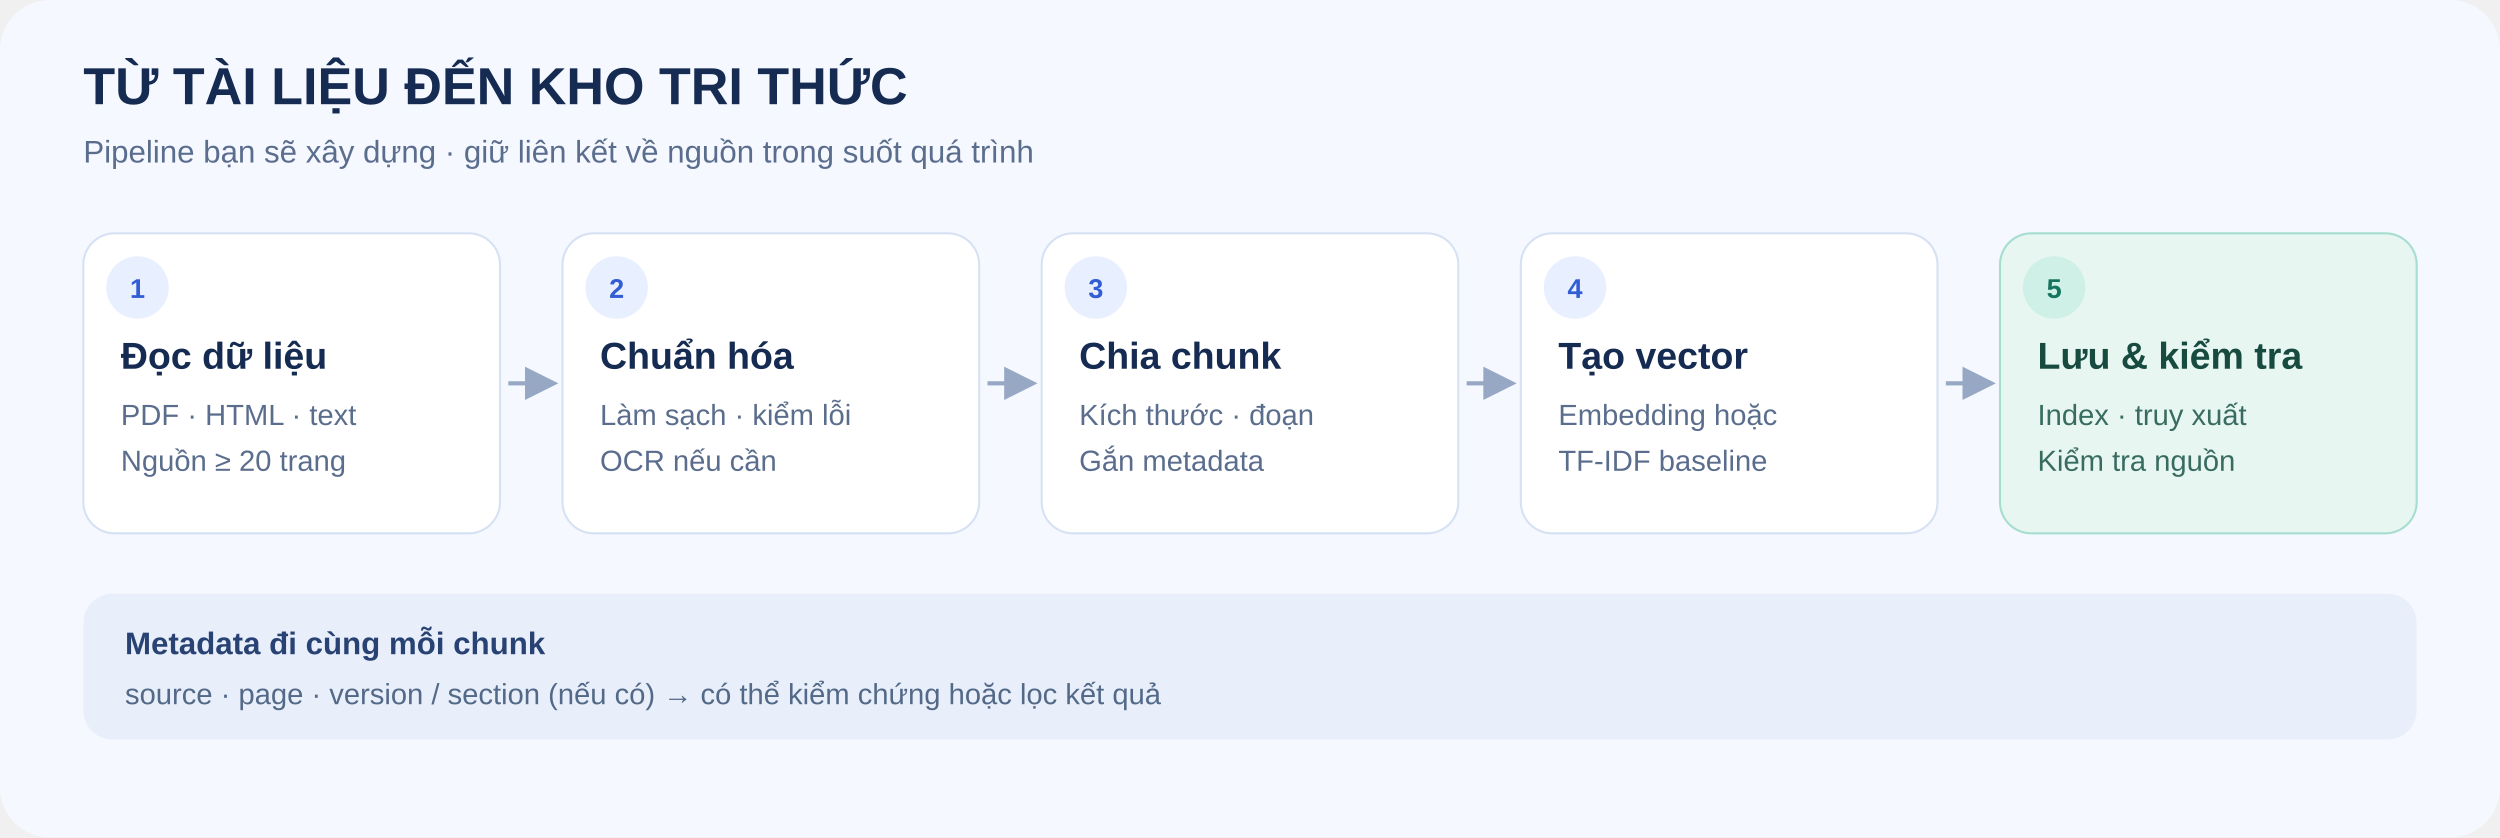
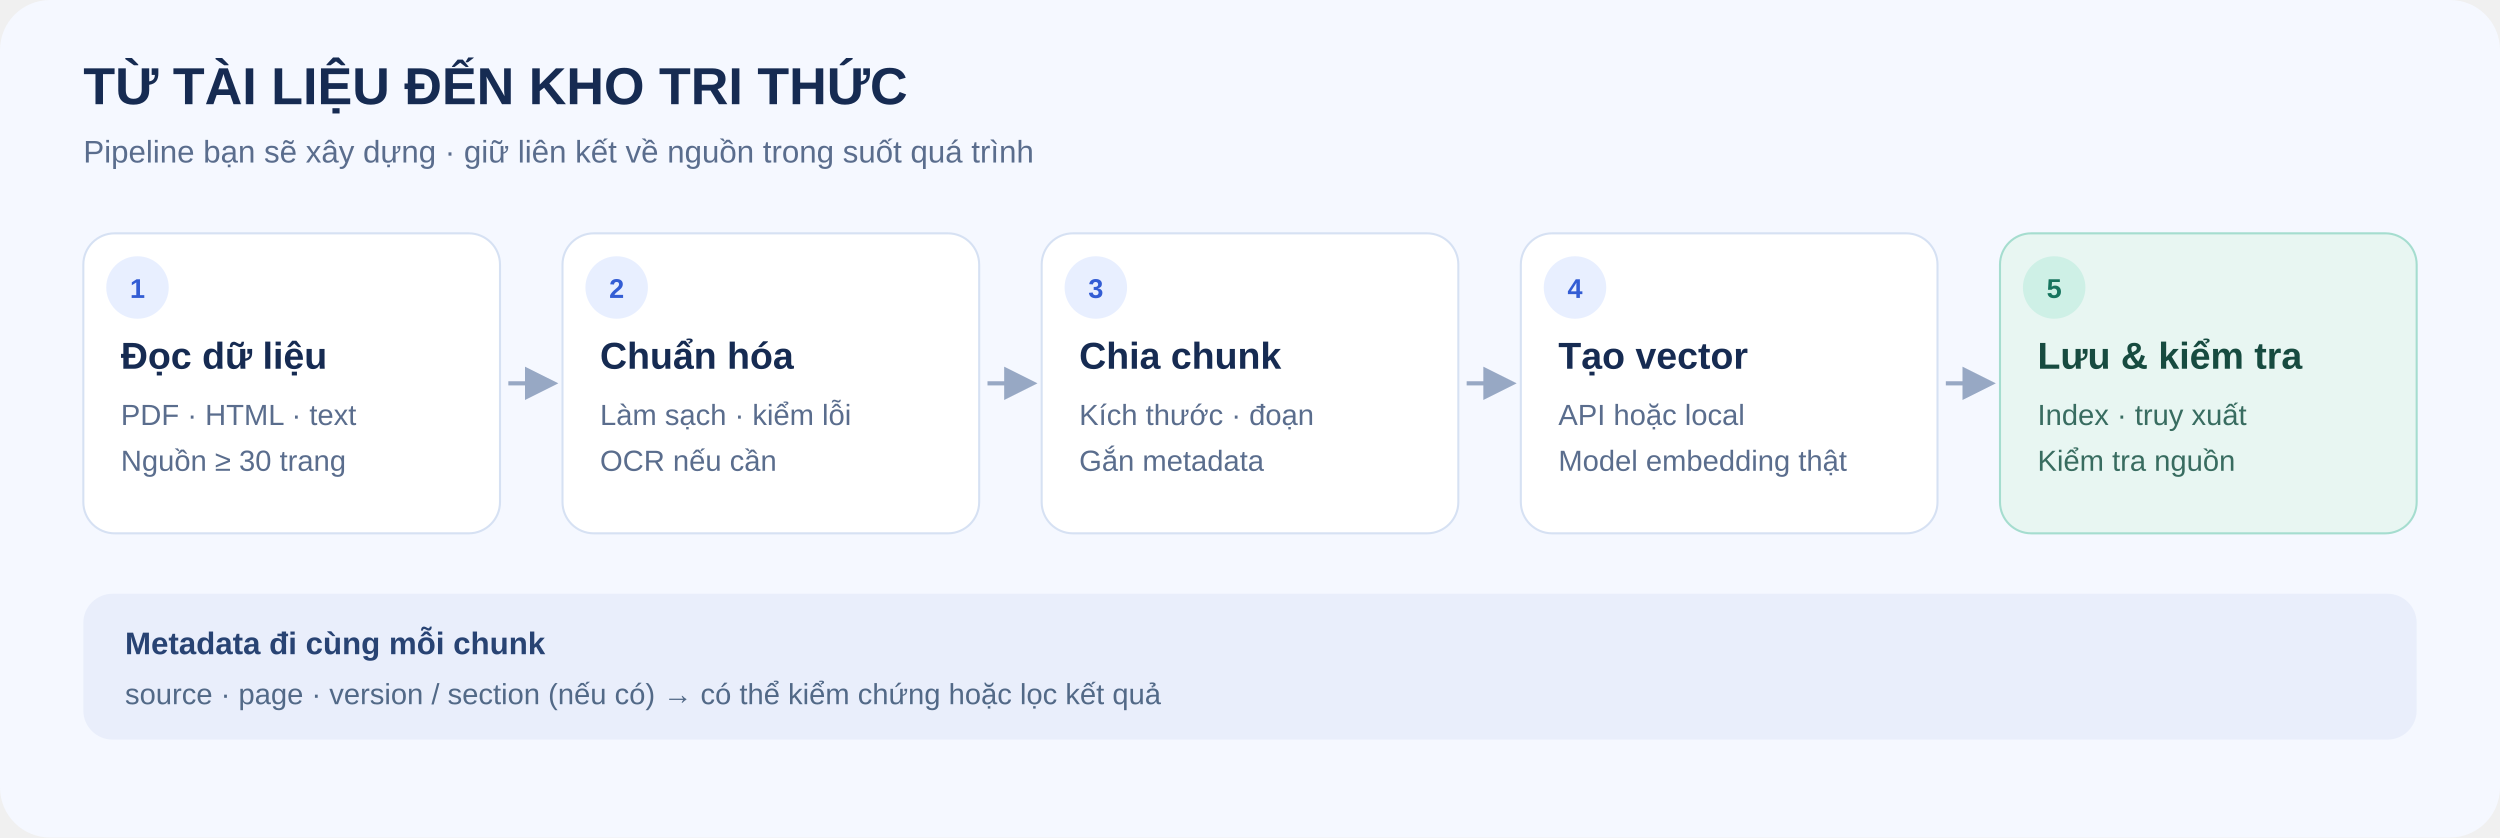
<svg xmlns="http://www.w3.org/2000/svg" width="1200" height="402" viewBox="0 0 1200 402" role="img" aria-labelledby="title desc">
  <defs>
    <marker id="arrow" markerWidth="8" markerHeight="8" refX="6" refY="4" orient="auto">
      <path d="M0,0 L8,4 L0,8 Z" fill="#97a8c4" />
    </marker>
  </defs>
  <rect width="1200" height="402" rx="24" fill="#f5f8ff" />
  <text x="40" y="50" font-family="Arial, sans-serif" font-size="25" font-weight="700" fill="#162b52">TỪ TÀI LIỆU ĐẾN KHO TRI THỨC</text>
  <text x="40" y="78" font-family="Arial, sans-serif" font-size="15" fill="#5a6d8d">Pipeline bạn sẽ xây dựng · giữ liên kết về nguồn trong suốt quá trình</text>
  <g font-family="Arial, sans-serif">
    <g transform="translate(40 112)">
      <rect width="200" height="144" rx="15" fill="#ffffff" stroke="#d6e1f3" />
      <circle cx="26" cy="26" r="15" fill="#e8efff" />
      <text x="26" y="31" text-anchor="middle" font-size="13" font-weight="700" fill="#335dd4">1</text>
      <text x="18" y="65" font-size="18" font-weight="700" fill="#162b52">Đọc dữ liệu</text>
      <text x="18" y="92" font-size="14" fill="#5a6d8d">PDF · HTML · text</text>
-       <text x="18" y="114" font-size="14" fill="#5a6d8d">Nguồn ≥ 20 trang</text>
+       <text x="18" y="114" font-size="14" fill="#5a6d8d">Nguồn ≥ 30 trang</text>
    </g>
    <g transform="translate(270 112)">
      <rect width="200" height="144" rx="15" fill="#ffffff" stroke="#d6e1f3" />
      <circle cx="26" cy="26" r="15" fill="#e8efff" />
      <text x="26" y="31" text-anchor="middle" font-size="13" font-weight="700" fill="#335dd4">2</text>
      <text x="18" y="65" font-size="18" font-weight="700" fill="#162b52">Chuẩn hóa</text>
      <text x="18" y="92" font-size="14" fill="#5a6d8d">Làm sạch · kiểm lỗi</text>
      <text x="18" y="114" font-size="14" fill="#5a6d8d">OCR nếu cần</text>
    </g>
    <g transform="translate(500 112)">
      <rect width="200" height="144" rx="15" fill="#ffffff" stroke="#d6e1f3" />
      <circle cx="26" cy="26" r="15" fill="#e8efff" />
      <text x="26" y="31" text-anchor="middle" font-size="13" font-weight="700" fill="#335dd4">3</text>
      <text x="18" y="65" font-size="18" font-weight="700" fill="#162b52">Chia chunk</text>
      <text x="18" y="92" font-size="14" fill="#5a6d8d">Kích thước · đoạn</text>
      <text x="18" y="114" font-size="14" fill="#5a6d8d">Gắn metadata</text>
    </g>
    <g transform="translate(730 112)">
      <rect width="200" height="144" rx="15" fill="#ffffff" stroke="#d6e1f3" />
      <circle cx="26" cy="26" r="15" fill="#e8efff" />
      <text x="26" y="31" text-anchor="middle" font-size="13" font-weight="700" fill="#335dd4">4</text>
      <text x="18" y="65" font-size="18" font-weight="700" fill="#162b52">Tạo vector</text>
-       <text x="18" y="92" font-size="14" fill="#5a6d8d">Embedding hoặc</text>
-       <text x="18" y="114" font-size="14" fill="#5a6d8d">TF-IDF baseline</text>
+       <text x="18" y="92" font-size="14" fill="#5a6d8d">API hoặc local</text>
+       <text x="18" y="114" font-size="14" fill="#5a6d8d">Model embedding thật</text>
    </g>
    <g transform="translate(960 112)">
      <rect width="200" height="144" rx="15" fill="#e8f6f2" stroke="#a5ddcf" />
      <circle cx="26" cy="26" r="15" fill="#cef0e6" />
      <text x="26" y="31" text-anchor="middle" font-size="13" font-weight="700" fill="#16745e">5</text>
      <text x="18" y="65" font-size="18" font-weight="700" fill="#174b40">Lưu &amp; kiểm tra</text>
      <text x="18" y="92" font-size="14" fill="#386c60">Index · truy xuất</text>
      <text x="18" y="114" font-size="14" fill="#386c60">Kiểm tra nguồn</text>
    </g>
  </g>
  <g fill="none" stroke="#97a8c4" stroke-width="2" marker-end="url(#arrow)">
    <path d="M244 184 H264" />
    <path d="M474 184 H494" />
    <path d="M704 184 H724" />
    <path d="M934 184 H954" />
  </g>
  <rect x="40" y="285" width="1120" height="70" rx="14" fill="#e9eefb" />
  <text x="60" y="314" font-family="Arial, sans-serif" font-size="15" font-weight="700" fill="#284373">Metadata đi cùng mỗi chunk</text>
  <text x="60" y="338" font-family="Arial, sans-serif" font-size="14" fill="#526987">source · page · version / section (nếu có) → có thể kiểm chứng hoặc lọc kết quả</text>
</svg>
